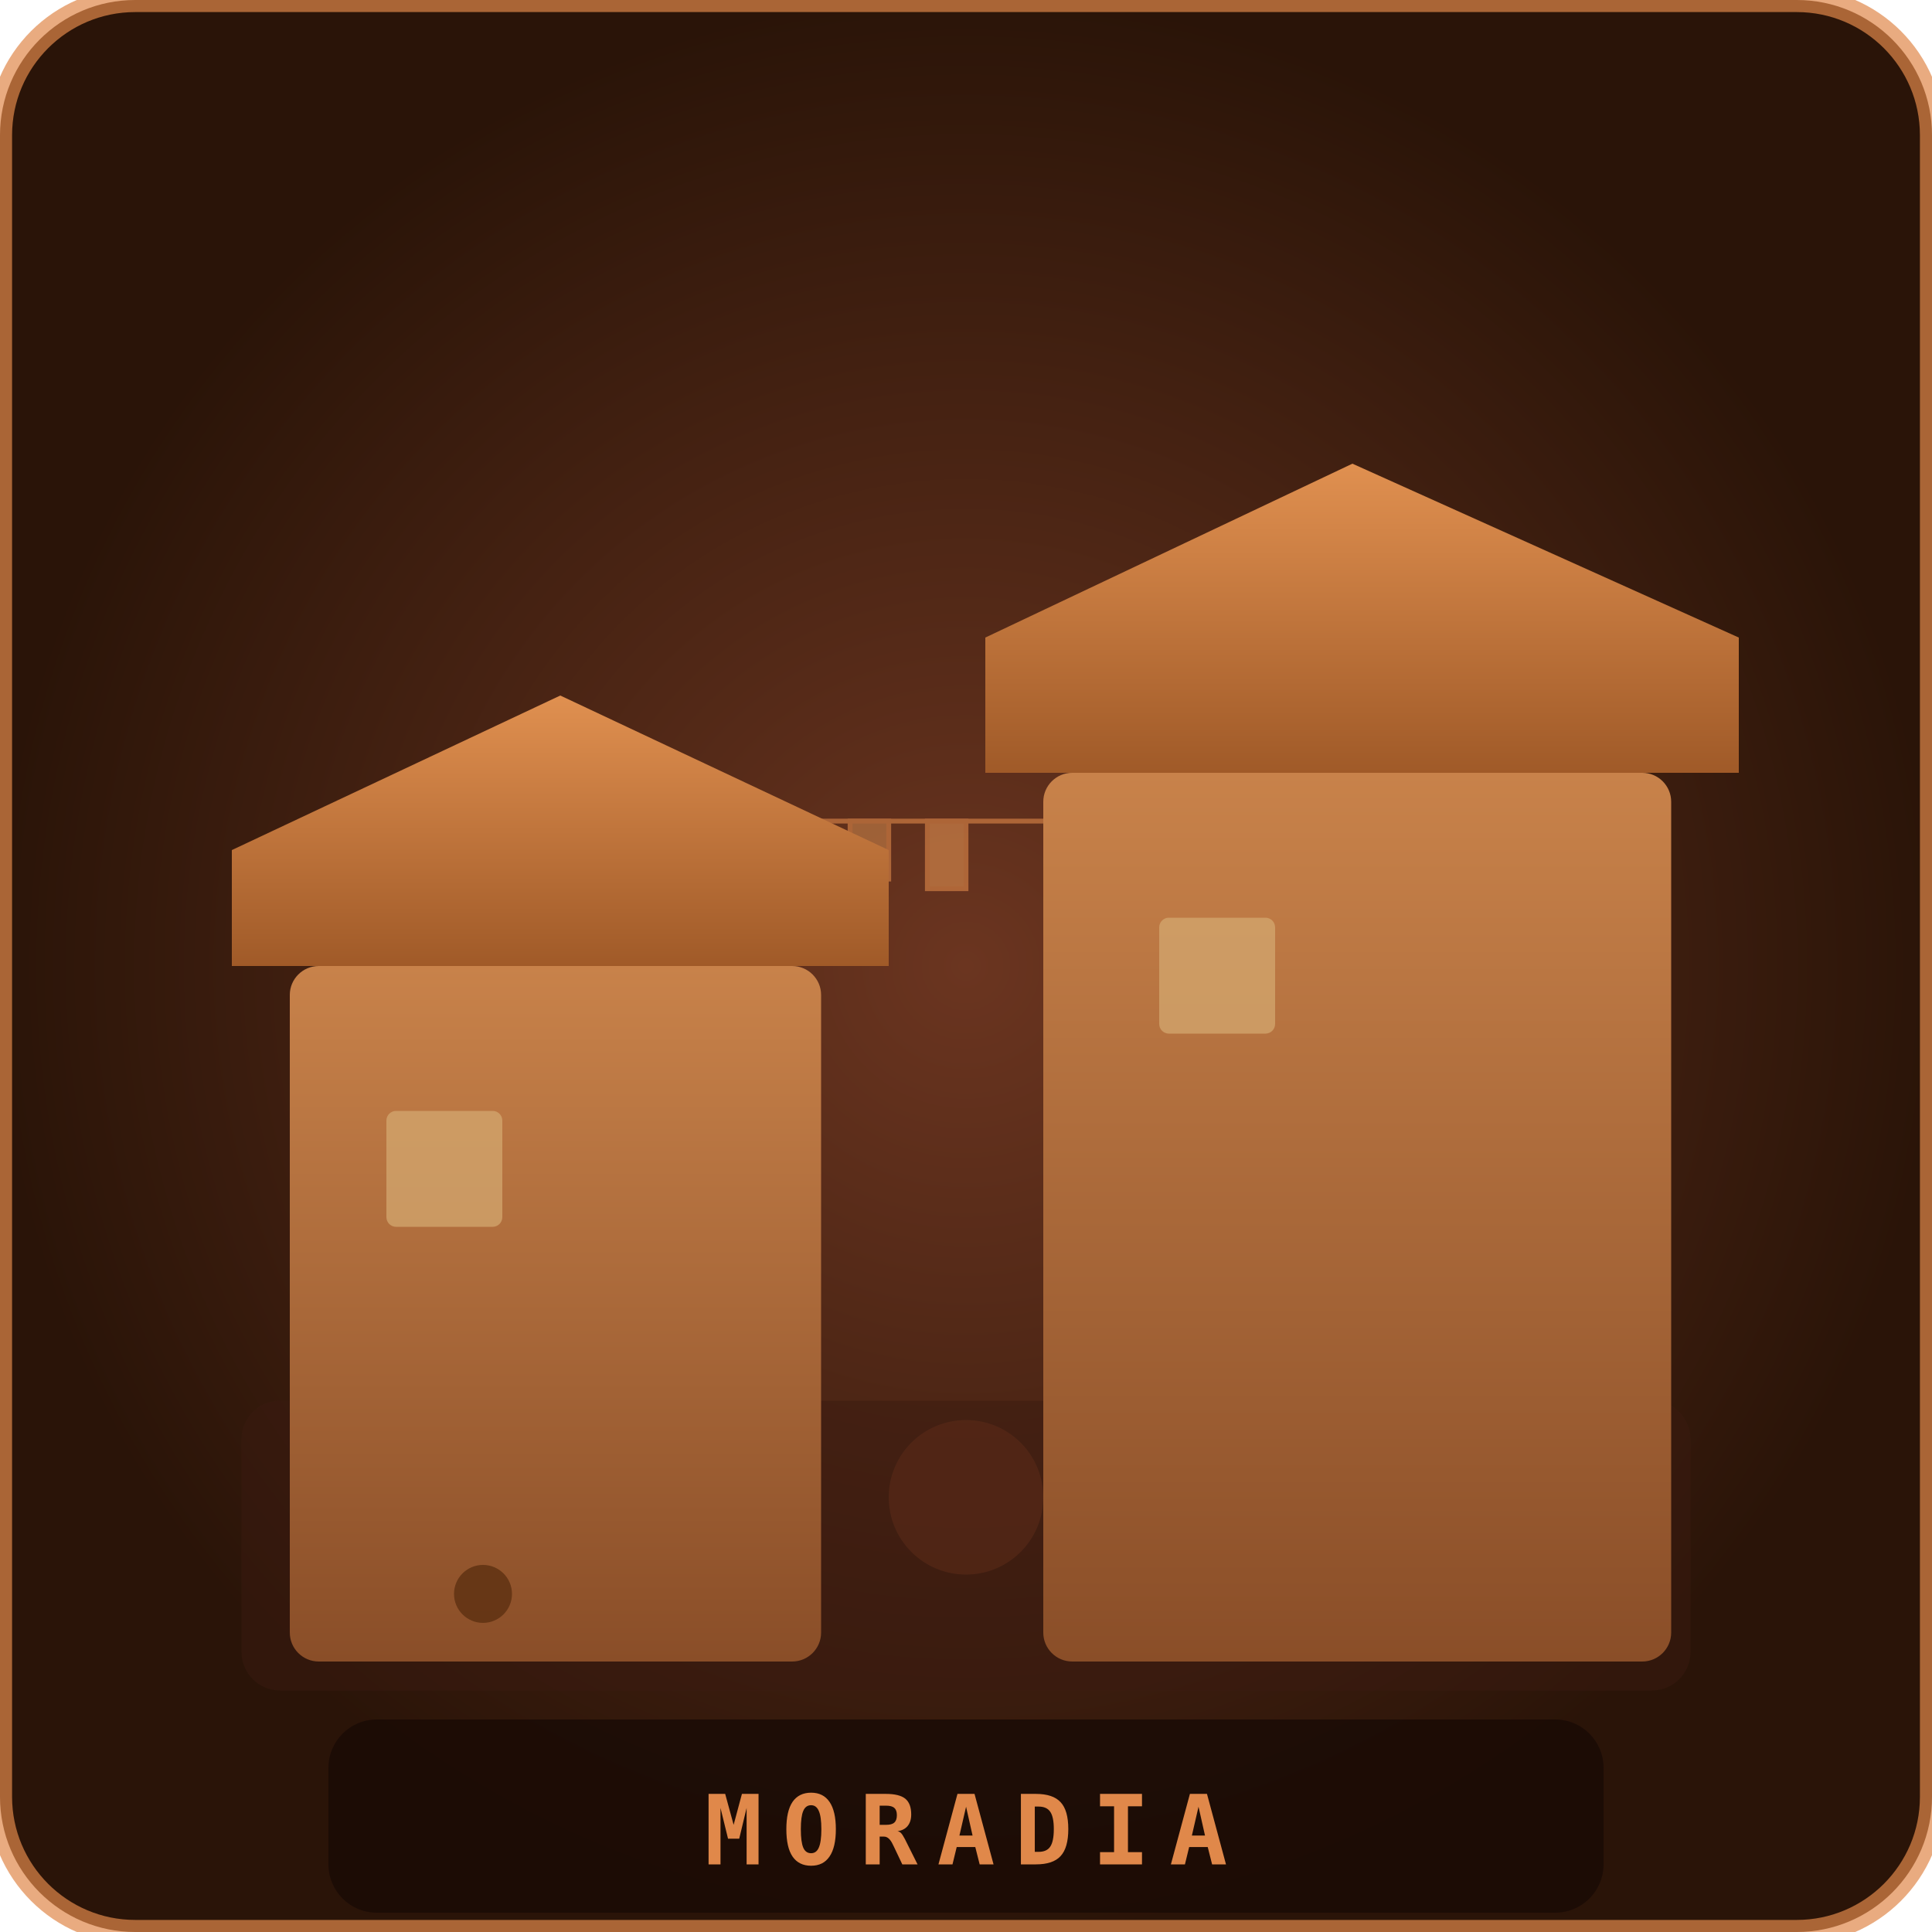
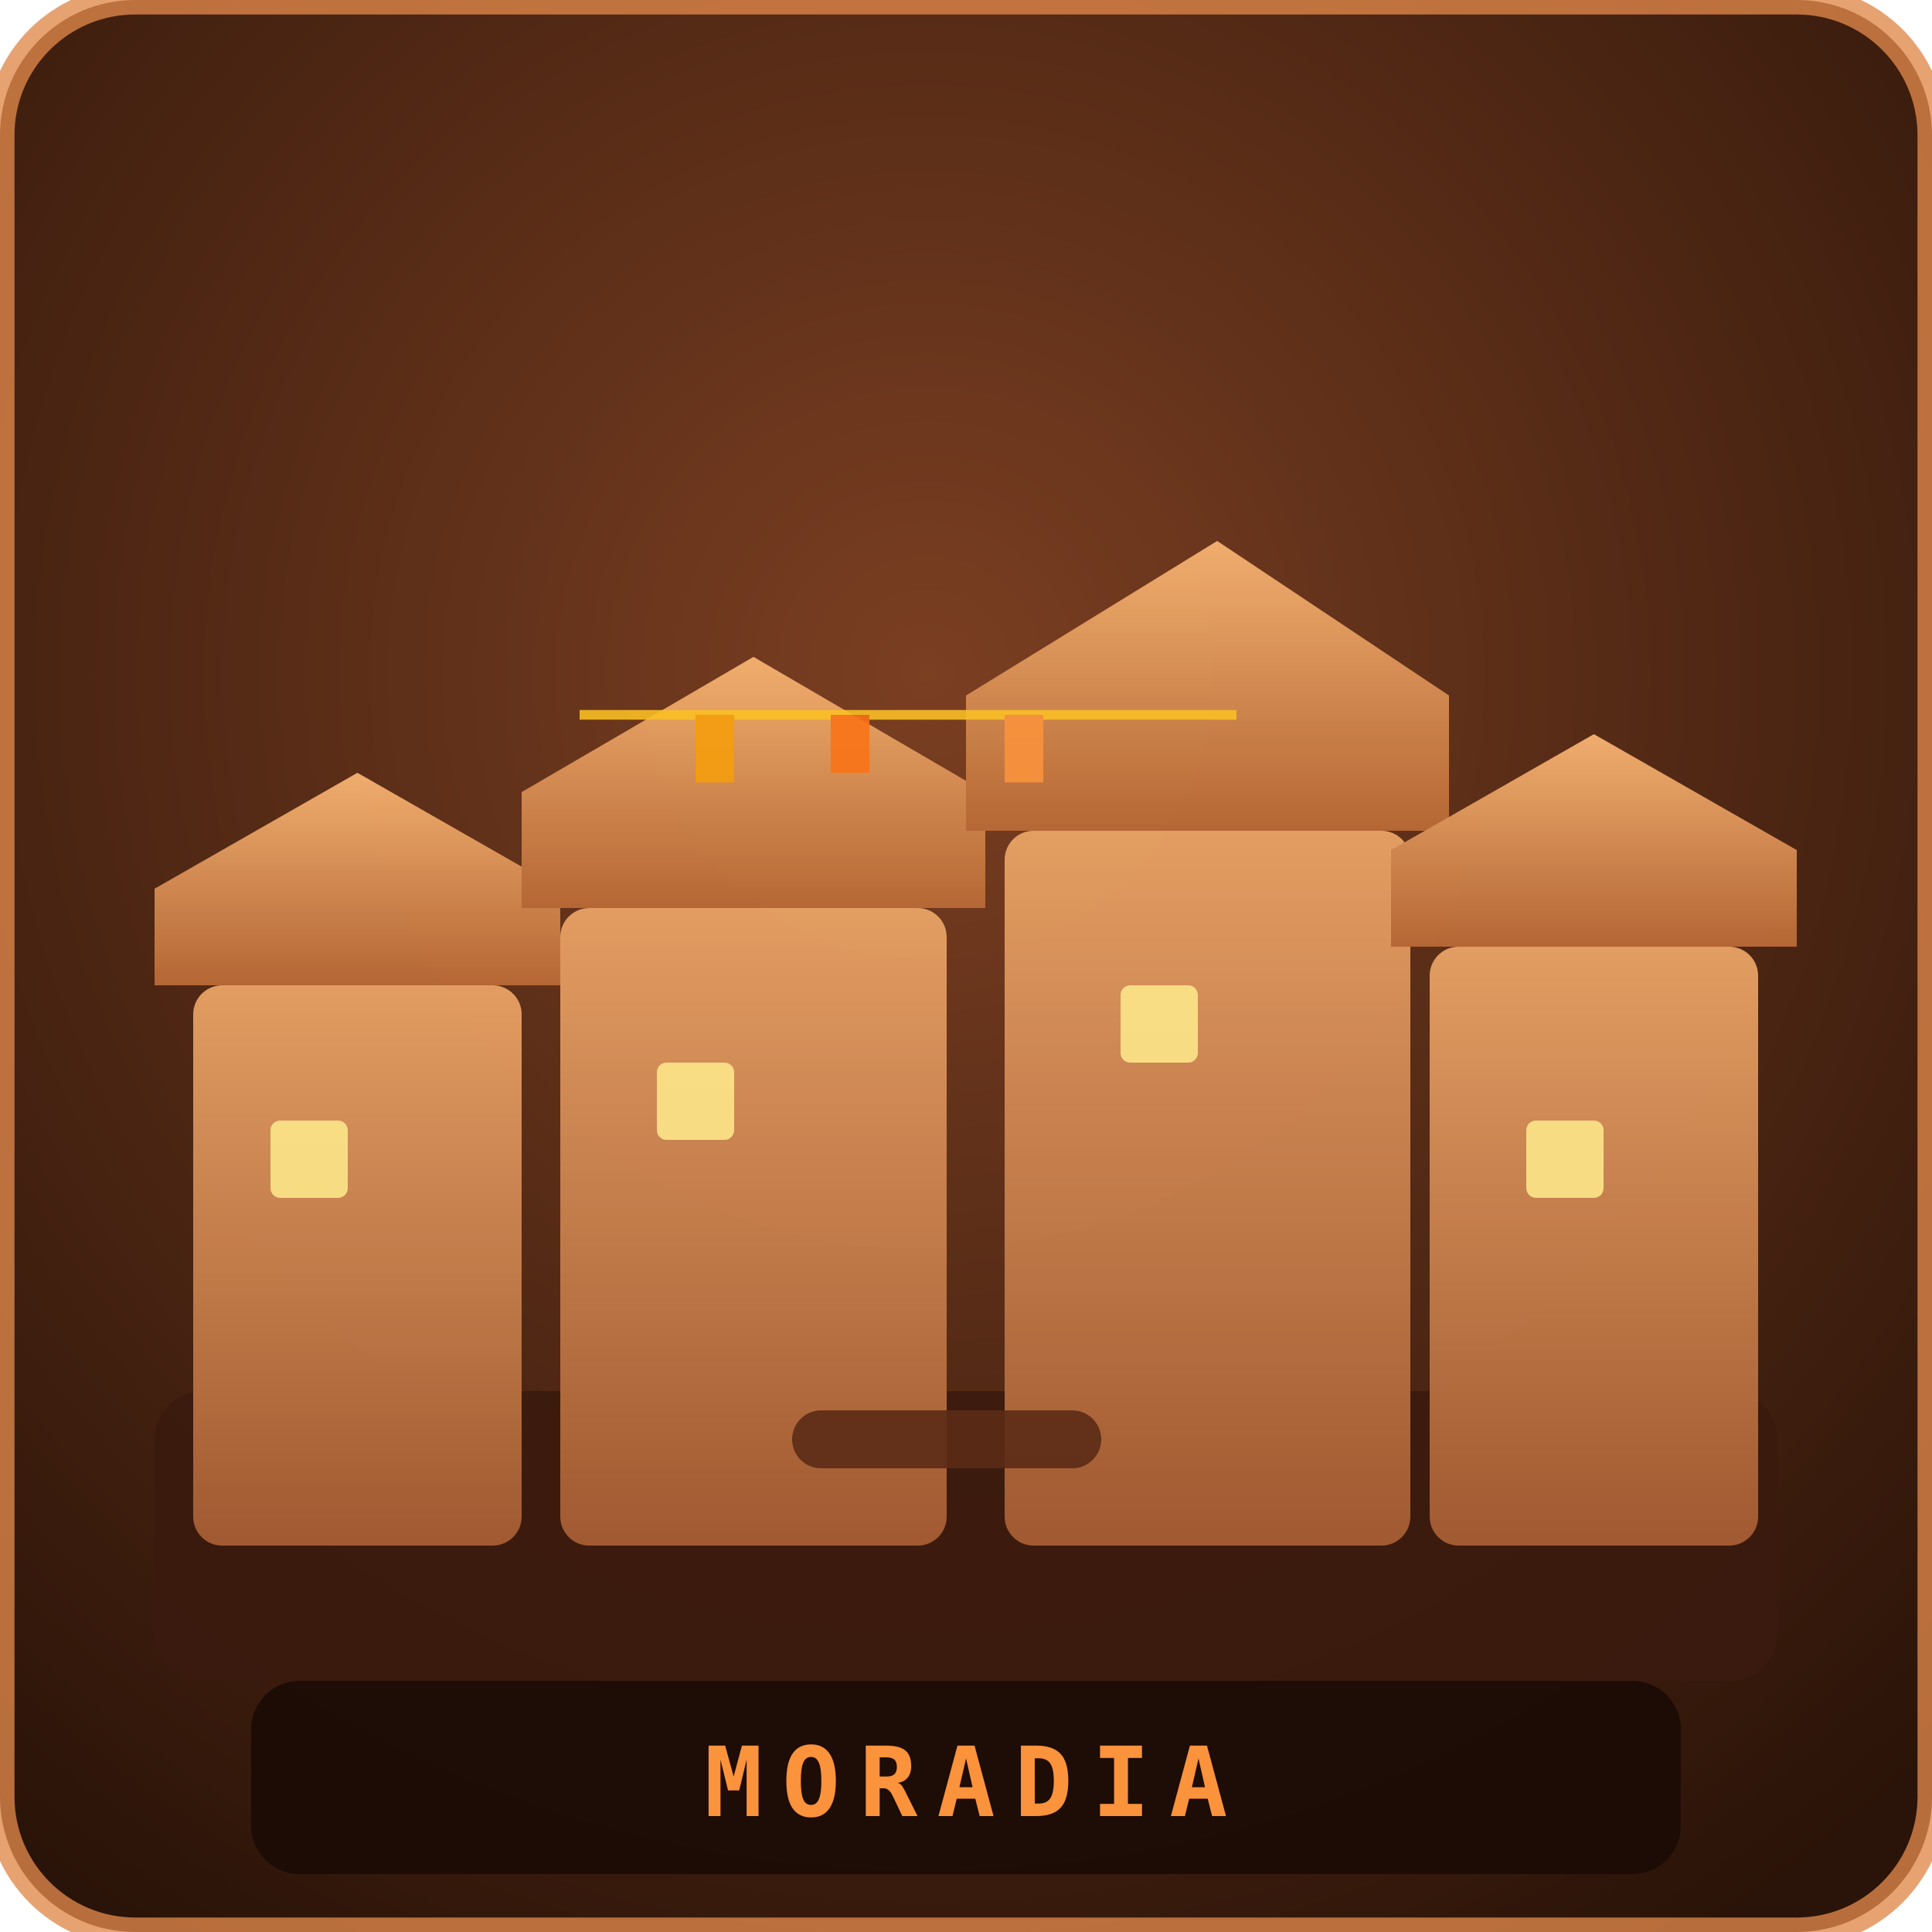
<svg xmlns="http://www.w3.org/2000/svg" width="200" height="200" viewBox="0 0 200 200">
  <defs>
-     <radialGradient id="moradiaBg" cx="50%" cy="50%" r="50%">
-       <stop offset="0%" stop-color="#6b3520" />
-       <stop offset="100%" stop-color="#2a1408" />
+     <radialGradient id="moradiaBg" cx="48%" cy="35%" r="76%">
+       <stop offset="0%" stop-color="#7b3f22" />
+       <stop offset="100%" stop-color="#2a1308" />
    </radialGradient>
-     <linearGradient id="wallGrad" x1="0" y1="0" x2="0" y2="1">
-       <stop offset="0%" stop-color="#c8824a" />
-       <stop offset="100%" stop-color="#8a4e28" />
+     <linearGradient id="housingWall" x1="0" y1="0" x2="0" y2="1">
+       <stop offset="0%" stop-color="#e6a064" />
+       <stop offset="100%" stop-color="#a35b32" />
    </linearGradient>
-     <linearGradient id="roofGrad" x1="0" y1="0" x2="0" y2="1">
-       <stop offset="0%" stop-color="#e09050" />
-       <stop offset="100%" stop-color="#a05a28" />
+     <linearGradient id="housingRoof" x1="0" y1="0" x2="0" y2="1">
+       <stop offset="0%" stop-color="#f4b170" />
+       <stop offset="100%" stop-color="#b76835" />
    </linearGradient>
  </defs>
  <rect width="200" height="200" rx="14" fill="url(#moradiaBg)" />
-   <rect width="200" height="200" rx="14" fill="none" stroke="#e0884a" stroke-width="2.5" opacity="0.7" />
-   <rect x="25" y="145" width="150" height="30" rx="4" fill="#3a1a10" opacity="0.5" />
-   <circle cx="100" cy="155" r="8" fill="#5a2a18" opacity="0.6" />
-   <g stroke="#e0884a" stroke-width="0.5" opacity="0.6">
-     <line x1="85" y1="85" x2="110" y2="85" />
-     <rect x="88" y="85" width="4" height="6" fill="#c8824a" />
-     <rect x="96" y="85" width="4" height="7" fill="#e09050" />
+   <rect width="200" height="200" rx="14" fill="none" stroke="#e0884a" stroke-width="3" opacity="0.78" />
+   <rect x="16" y="144" width="168" height="30" rx="5" fill="#3b1a0e" opacity="0.92" />
+   <g opacity="0.97">
+     <rect x="20" y="102" width="34" height="58" rx="3" fill="url(#housingWall)" />
+     <polygon points="16,102 58,102 58,92 37,80 16,92" fill="url(#housingRoof)" />
+     <rect x="58" y="94" width="40" height="66" rx="3" fill="url(#housingWall)" />
+     <polygon points="54,94 102,94 102,82 78,68 54,82" fill="url(#housingRoof)" />
+     <rect x="104" y="86" width="42" height="74" rx="3" fill="url(#housingWall)" />
+     <polygon points="100,86 150,86 150,72 126,56 100,72" fill="url(#housingRoof)" />
+     <rect x="148" y="98" width="34" height="62" rx="3" fill="url(#housingWall)" />
+     <polygon points="144,98 186,98 186,88 165,76 144,88" fill="url(#housingRoof)" />
  </g>
-   <rect x="30" y="100" width="55" height="72" rx="3" fill="url(#wallGrad)" />
-   <polygon points="24,100 92,100 92,88 58,72 24,88" fill="url(#roofGrad)" />
-   <rect x="108" y="80" width="65" height="92" rx="3" fill="url(#wallGrad)" />
-   <polygon points="102,80 180,80 180,66 140,48 102,66" fill="url(#roofGrad)" />
-   <g opacity="0.8">
-     <rect x="40" y="115" width="12" height="12" rx="1" fill="#d4a870" opacity="0.9" />
-     <rect x="120" y="95" width="12" height="12" rx="1" fill="#d4a870" opacity="0.9" />
-     <circle cx="50" cy="165" r="3" fill="#5c2f10" />
+   <g opacity="0.9">
+     <rect x="28" y="116" width="8" height="8" rx="1" fill="#fde68a" />
+     <rect x="68" y="110" width="8" height="8" rx="1" fill="#fde68a" />
+     <rect x="116" y="102" width="8" height="8" rx="1" fill="#fde68a" />
+     <rect x="158" y="116" width="8" height="8" rx="1" fill="#fde68a" />
+     <rect x="82" y="146" width="32" height="6" rx="3" fill="#5b2a16" />
  </g>
-   <rect x="34" y="178" width="132" height="20" rx="5" fill="#1a0a05" opacity="0.85" />
-   <text x="100" y="193" font-family="monospace" font-size="10" font-weight="bold" fill="#e0884a" text-anchor="middle" letter-spacing="2">MORADIA</text>
+   <g opacity="0.88">
+     <line x1="60" y1="74" x2="128" y2="74" stroke="#fbbf24" stroke-width="1" />
+     <rect x="72" y="74" width="4" height="7" fill="#f59e0b" />
+     <rect x="86" y="74" width="4" height="6" fill="#f97316" />
+     <rect x="104" y="74" width="4" height="7" fill="#fb923c" />
+   </g>
+   <rect x="26" y="174" width="148" height="20" rx="5" fill="#1b0b05" opacity="0.92" />
+   <text x="100" y="188" font-family="monospace" font-size="10" font-weight="bold" fill="#fb923c" text-anchor="middle" letter-spacing="2">MORADIA</text>
</svg>
